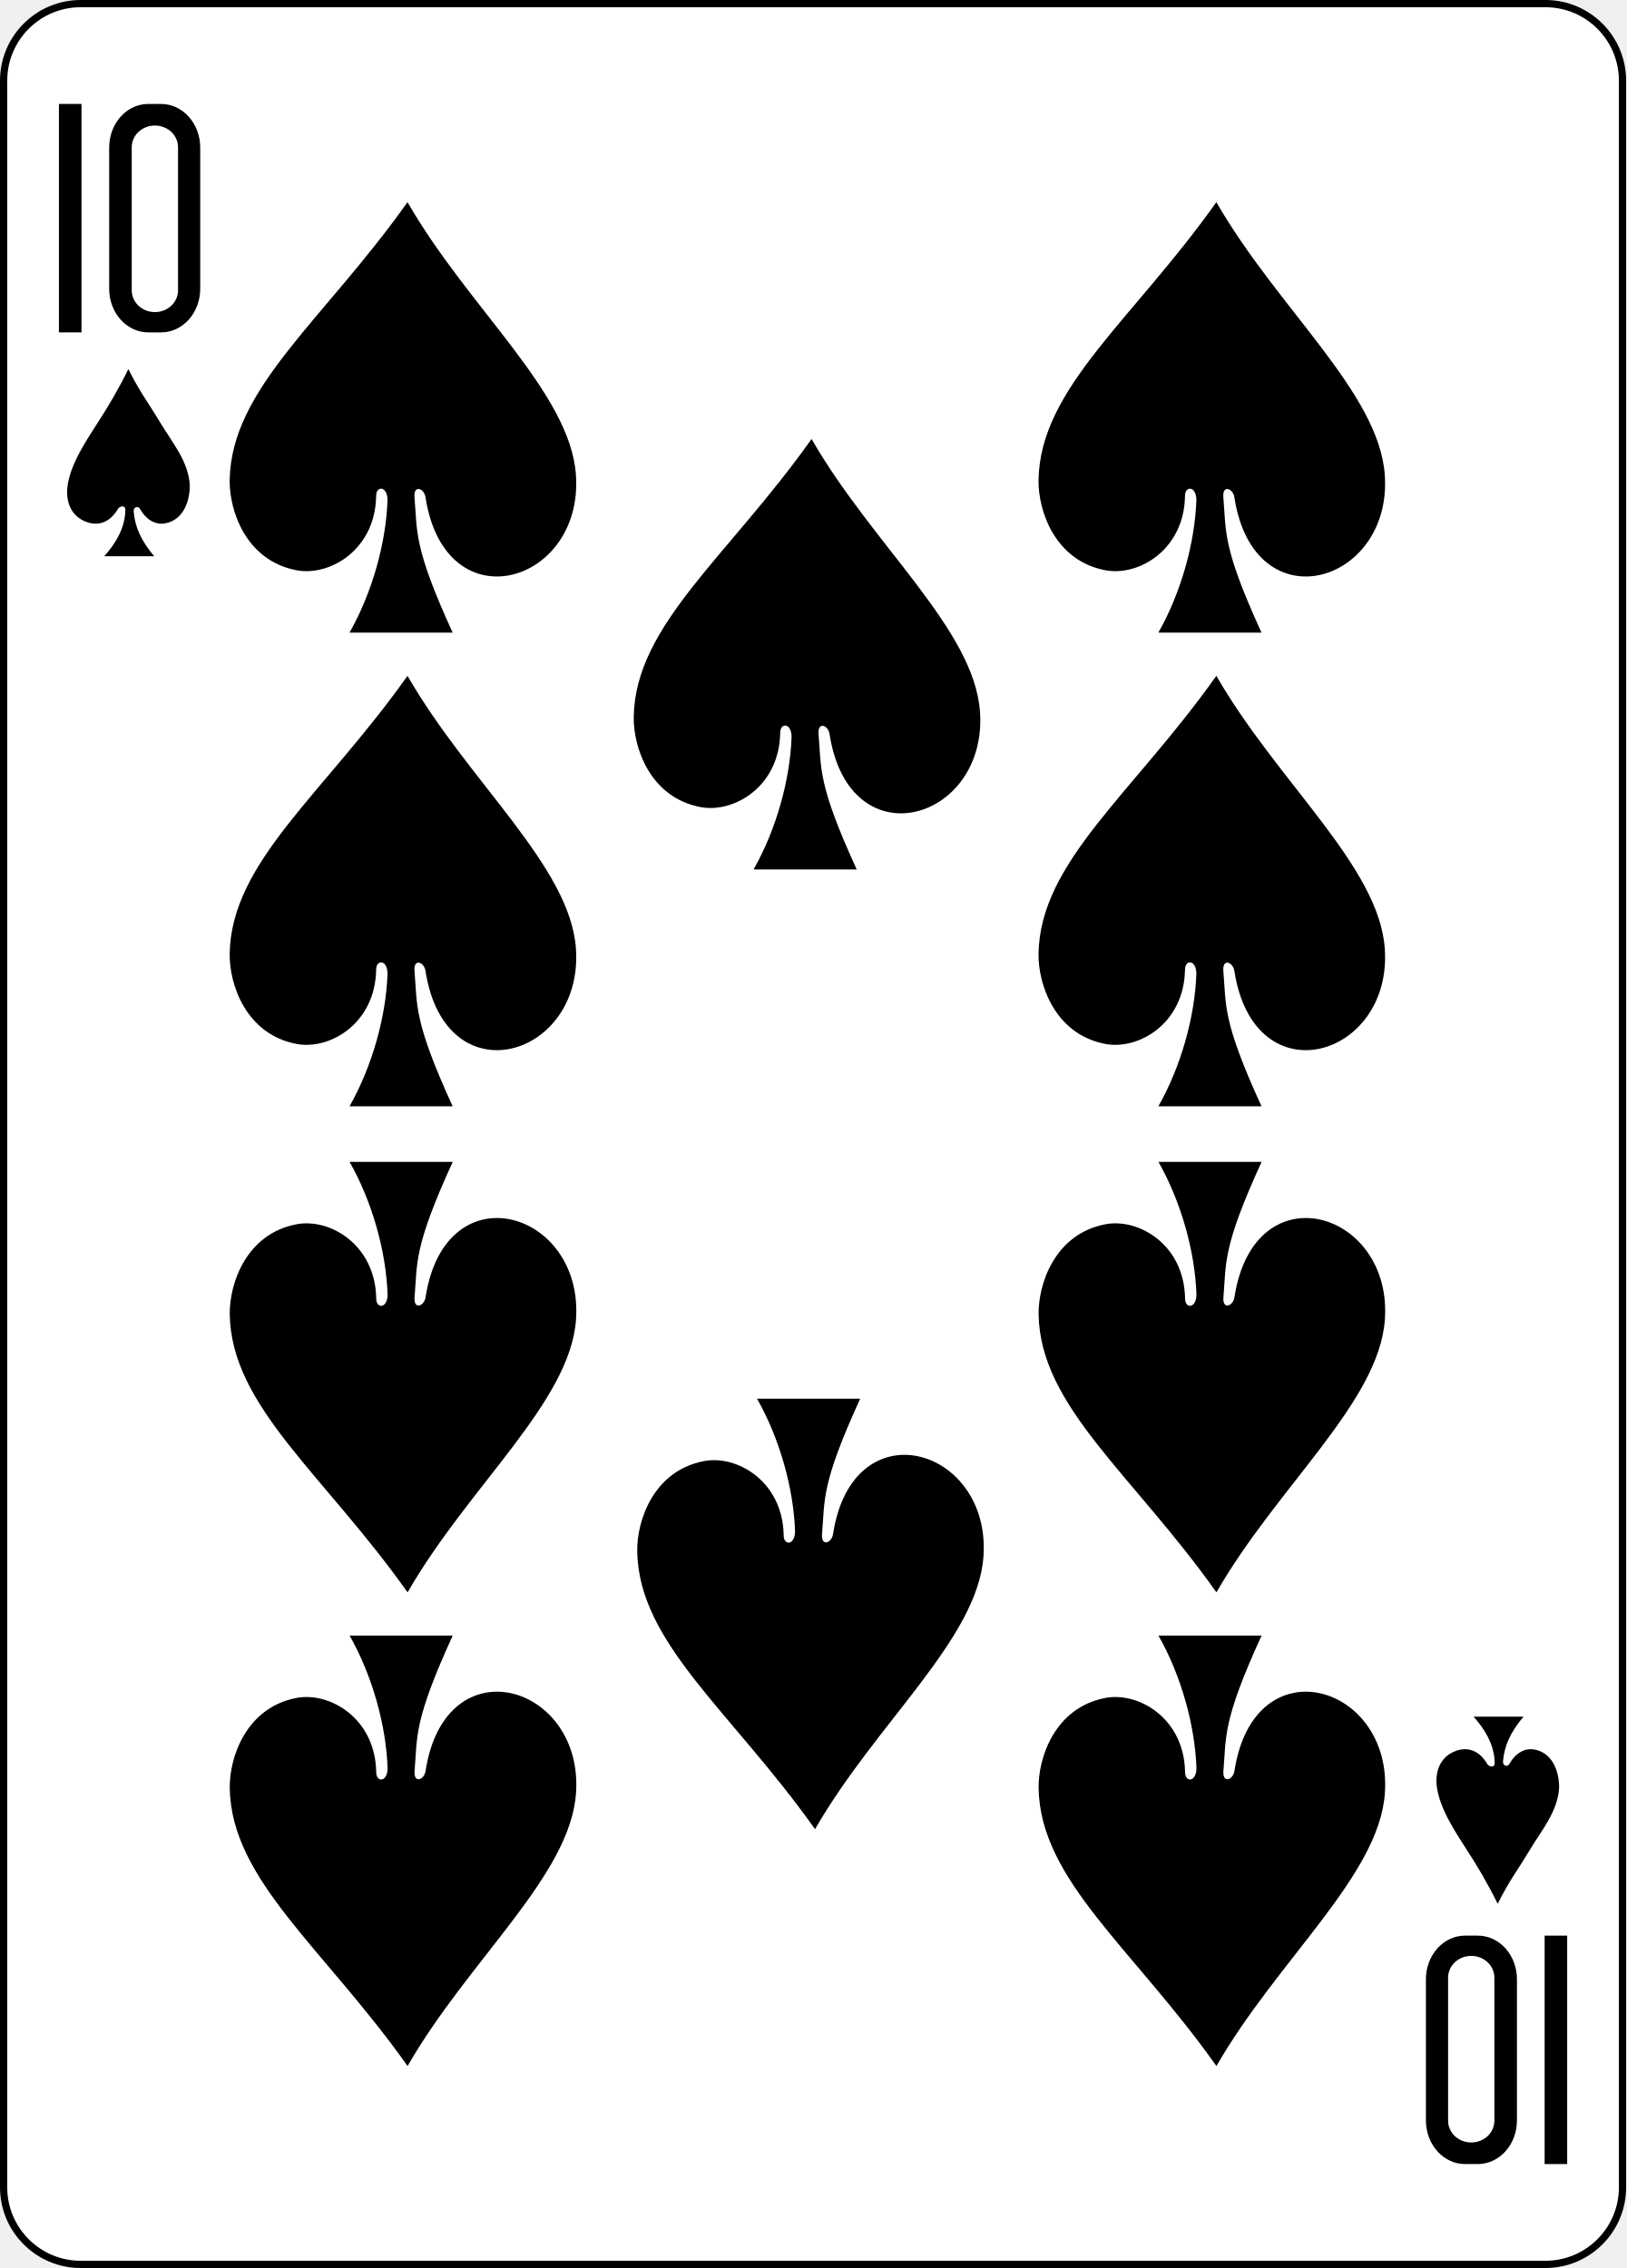
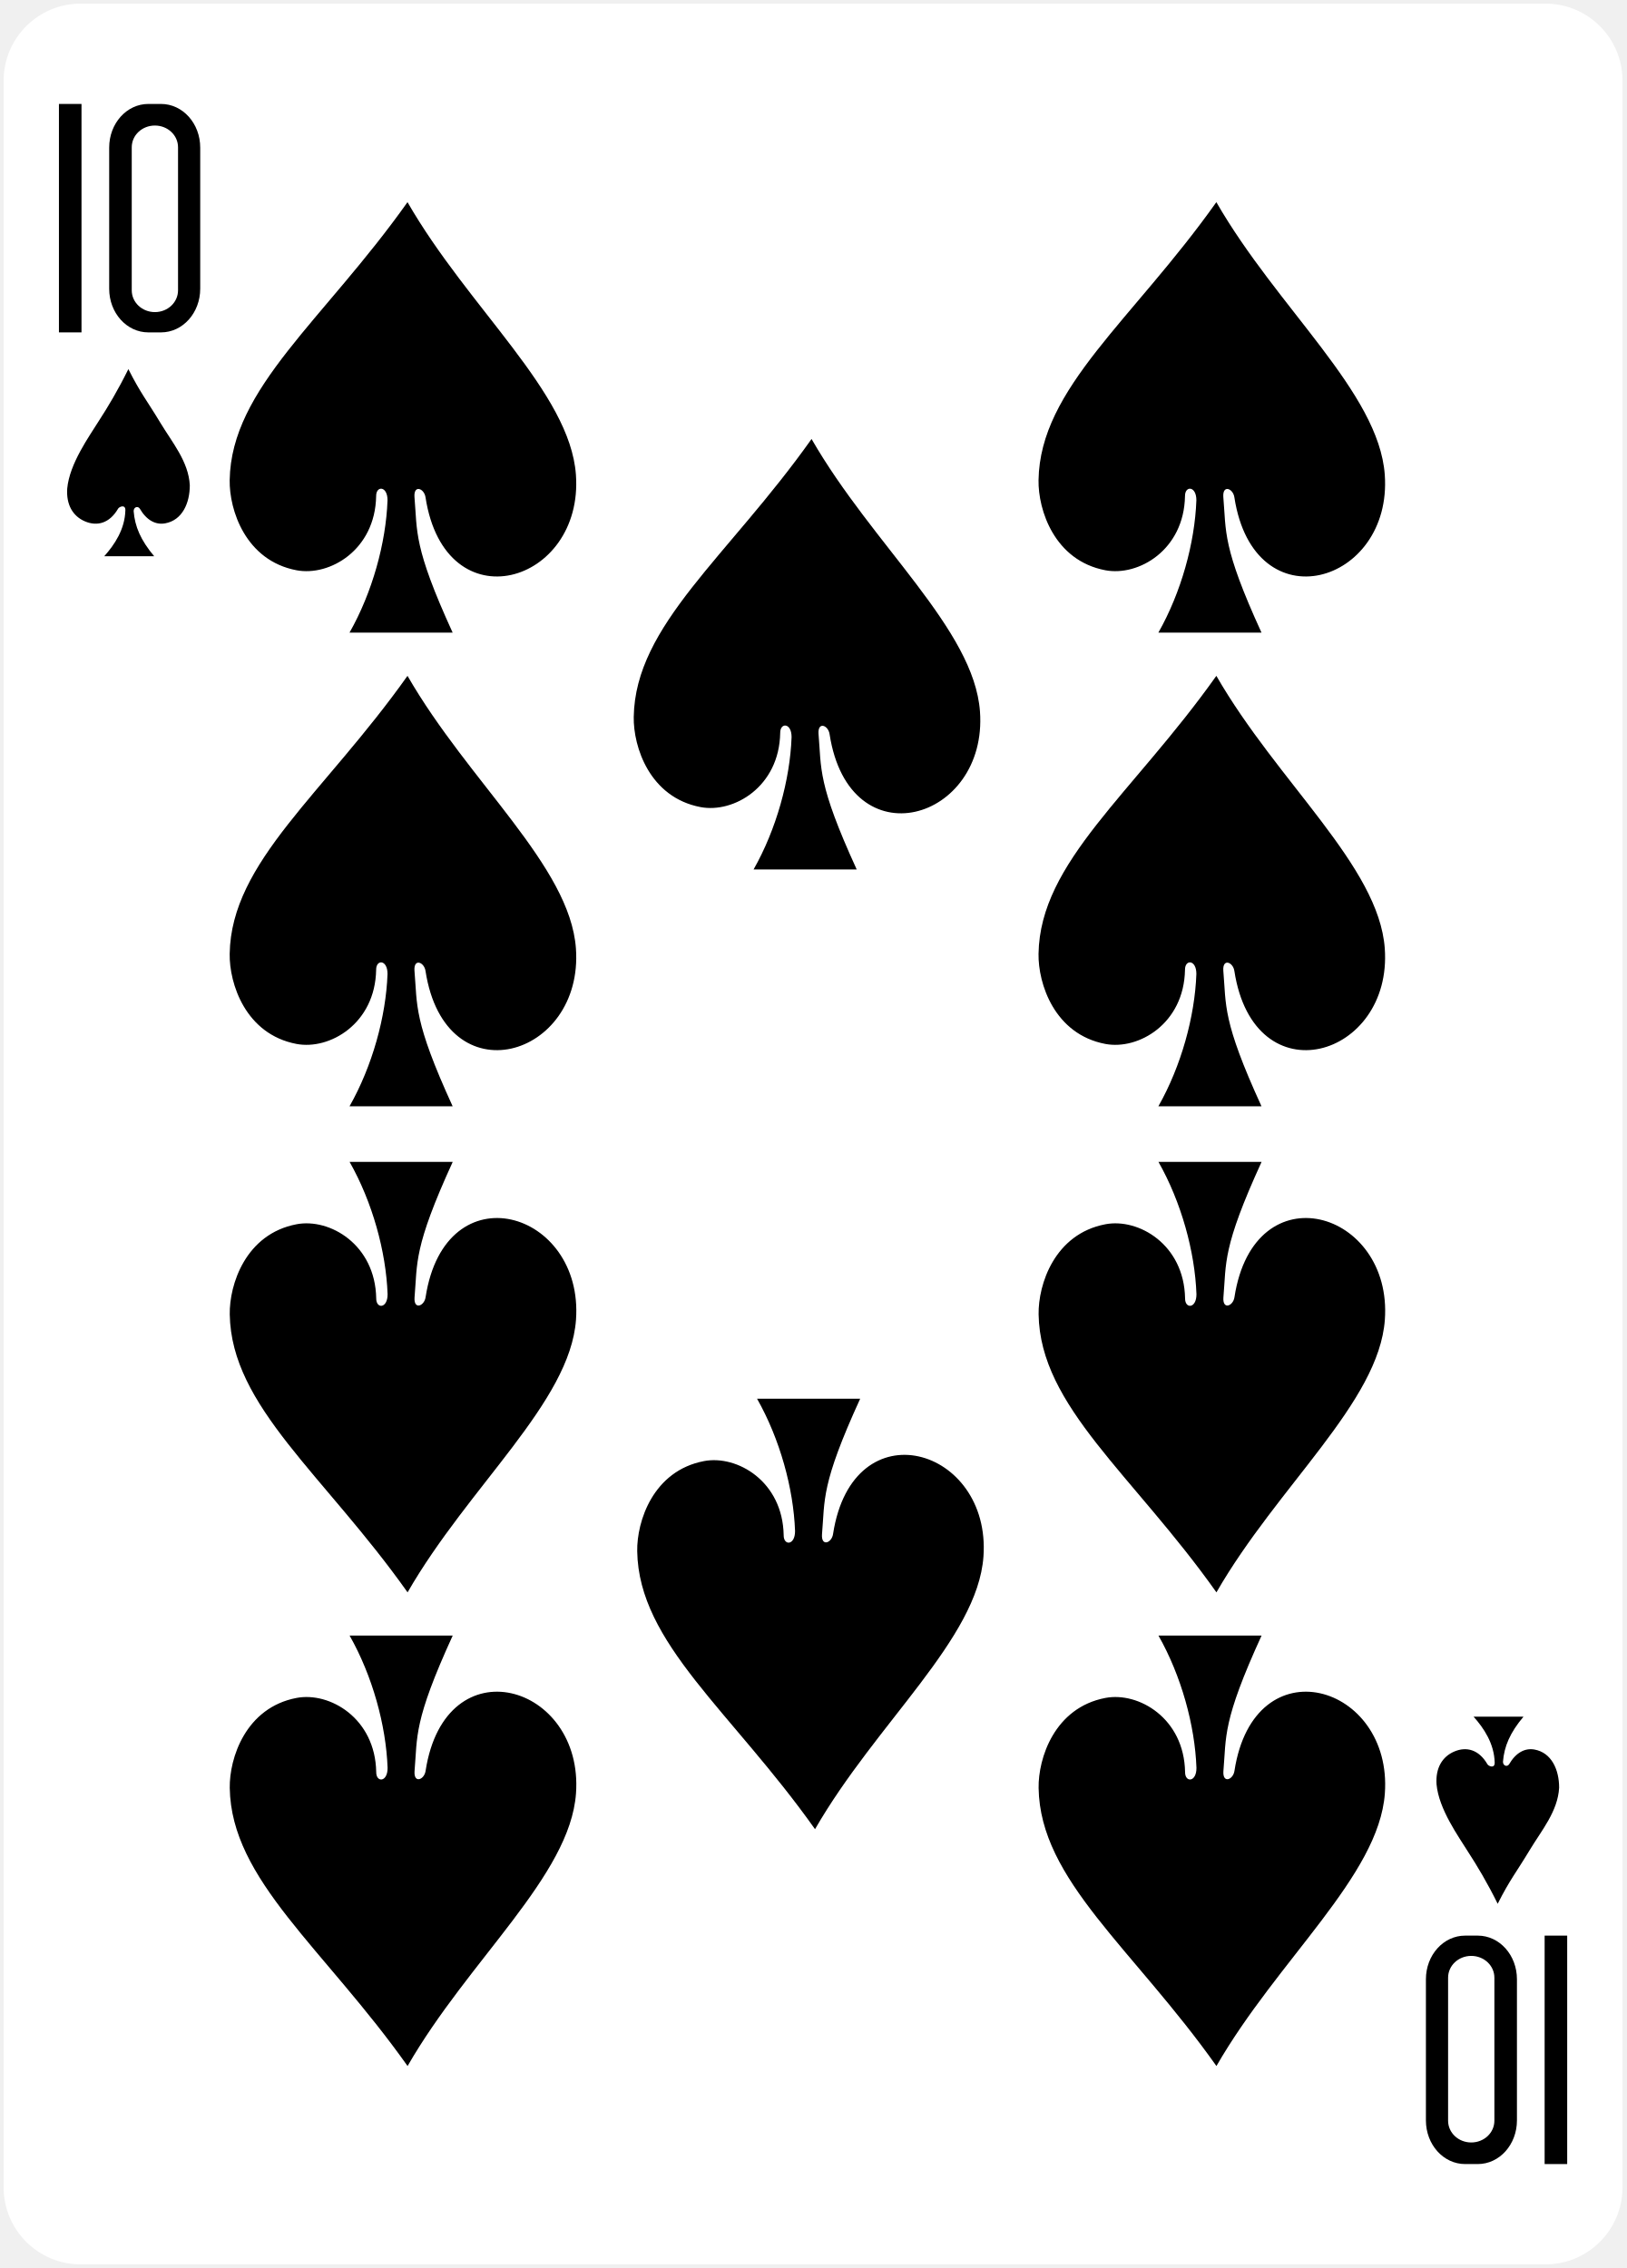
<svg xmlns="http://www.w3.org/2000/svg" width="224.225" height="312.808" id="svg4423" version="1.1">
  <defs id="defs4425" />
  <g id="layer1" transform="translate(-259.9347,-369.7772)">
    <g transform="translate(-1383.996,-219.6761)" id="g3582" style="display:inline">
      <g id="g8208">
        <g id="g8795-1" style="display:inline" transform="matrix(-1,0,0,-1,8572.044,-1533.237)">
-           <rect ry="10.63" rx="10.63" style="display:inline;fill:#ffffff;fill-opacity:1;stroke:#000000;stroke-width:0.997;stroke-miterlimit:4;stroke-dasharray:none;stroke-opacity:1" id="rect6365-8" width="223.228" height="311.811" x="6704.386" y="-2435" />
+           <rect ry="10.63" rx="10.63" style="display:inline;fill:#ffffff;fill-opacity:1; " id="rect6365-8" width="223.228" height="311.811" x="6704.386" y="-2435" />
          <g id="g8612-4" transform="matrix(0.3010621,0,0,0.3010621,5267.56,-1982.703)">
            <path id="path7216-9" d="m 4797.862,-1351.724 0,-104.652 10.333,0 0,104.652 z" style="display:inline;fill:#000000;fill-opacity:1" />
            <path id="rect7235-6" d="m 4838.815,-1456.376 c -9.945,0 -17.941,8.924 -17.941,20.004 l 0,64.644 c 0,11.08 7.995,20.004 17.941,20.004 l 5.796,0 c 9.945,0 17.956,-8.924 17.956,-20.004 l 0,-64.644 c 0,-11.08 -8.011,-20.004 -17.956,-20.004 l -5.796,0 z m 2.993,9.892 c 5.874,0 10.601,4.441 10.601,9.971 l 0,65.51 c 0,5.53 -4.726,9.986 -10.601,9.986 -5.874,0 -10.601,-4.457 -10.601,-9.986 l 0,-65.51 c 0,-5.53 4.726,-9.971 10.601,-9.971 z" style="display:inline;fill:#000000;fill-opacity:1;stroke:none" />
            <g style="display:inline;fill:#f60302;fill-opacity:1" id="g7984-3" transform="matrix(-0.5040424,0,0,-0.5040424,7403.638,312.0782)">
              <path id="path7986-78" d="m 3799.25,1843.75 0,-207.625 20.5,0 0,207.625 z" style="display:inline;fill:#000000;fill-opacity:1" />
              <path id="path7988-8" d="m 3880.5,1636.125 c -19.731,0 -35.594,17.704 -35.594,39.688 l 0,128.25 c 0,21.983 15.863,39.688 35.594,39.688 l 11.5,0 c 19.731,0 35.625,-17.704 35.625,-39.688 l 0,-128.25 c 0,-21.983 -15.894,-39.688 -35.625,-39.688 l -11.5,0 z m 5.938,19.625 c 11.654,0 21.031,8.81 21.031,19.781 l 0,129.969 c 0,10.971 -9.377,19.812 -21.031,19.812 -11.654,0 -21.031,-8.842 -21.031,-19.812 l 0,-129.969 c 0,-10.971 9.377,-19.781 21.031,-19.781 z" style="fill:#000000;fill-opacity:1;stroke:none" />
            </g>
          </g>
        </g>
      </g>
      <path id="path3240" d="m 1697.366,658.472 c 0.015,-2.026 -1.587,-2.064 -1.569,-0.586 -0.134,7.429 -6.417,11.086 -10.981,10.219 -7.036,-1.338 -9.282,-8.322 -9.215,-12.435 0.207,-12.696 12.988,-22.058 24.52,-38.335 8.45,14.691 22.397,26.23 23.223,37.586 1.098,15.098 -18.009,20.73 -20.737,3.133 -0.176,-1.243 -1.64,-1.801 -1.526,-0.065 0.414,4.823 -0.175,6.831 5.266,18.719 l -14.222,0 c 3.15,-5.555 5.025,-12.375 5.24,-18.236 z" style="display:inline;fill:#000000;fill-opacity:1" />
      <path id="path3242" d="m 1753.081,691.137 c 0.015,-2.026 -1.587,-2.064 -1.569,-0.586 -0.134,7.429 -6.417,11.086 -10.981,10.219 -7.036,-1.338 -9.282,-8.322 -9.215,-12.435 0.207,-12.696 12.988,-22.058 24.52,-38.335 8.45,14.691 22.397,26.23 23.223,37.586 1.098,15.098 -18.009,20.73 -20.737,3.133 -0.176,-1.243 -1.64,-1.801 -1.526,-0.065 0.414,4.823 -0.175,6.831 5.266,18.719 l -14.222,0 c 3.15,-5.555 5.025,-12.375 5.24,-18.236 z" style="display:inline;fill:#000000;fill-opacity:1" />
      <path id="path3244" d="m 1808.898,658.472 c 0.015,-2.026 -1.587,-2.064 -1.569,-0.586 -0.134,7.429 -6.417,11.086 -10.981,10.219 -7.036,-1.338 -9.282,-8.322 -9.215,-12.435 0.207,-12.696 12.988,-22.058 24.52,-38.335 8.45,14.691 22.397,26.23 23.223,37.586 1.098,15.098 -18.009,20.73 -20.737,3.133 -0.176,-1.243 -1.64,-1.801 -1.526,-0.065 0.414,4.823 -0.175,6.831 5.266,18.719 l -14.222,0 c 3.15,-5.555 5.025,-12.375 5.24,-18.236 z" style="display:inline;fill:#000000;fill-opacity:1" />
      <path id="path3246" d="m 1808.898,723.803 c 0.015,-2.026 -1.587,-2.064 -1.569,-0.586 -0.134,7.429 -6.417,11.086 -10.981,10.219 -7.036,-1.338 -9.282,-8.322 -9.215,-12.435 0.207,-12.696 12.988,-22.058 24.52,-38.335 8.45,14.691 22.397,26.23 23.223,37.586 1.098,15.098 -18.009,20.73 -20.737,3.133 -0.176,-1.243 -1.64,-1.801 -1.526,-0.065 0.414,4.823 -0.175,6.831 5.266,18.719 l -14.222,0 c 3.15,-5.555 5.025,-12.375 5.24,-18.236 z" style="display:inline;fill:#000000;fill-opacity:1" />
      <path id="path3248" d="m 1697.366,723.803 c 0.015,-2.026 -1.587,-2.064 -1.569,-0.586 -0.134,7.429 -6.417,11.086 -10.981,10.219 -7.036,-1.338 -9.282,-8.322 -9.215,-12.435 0.207,-12.696 12.988,-22.058 24.52,-38.335 8.45,14.691 22.397,26.23 23.223,37.586 1.098,15.098 -18.009,20.73 -20.737,3.133 -0.176,-1.243 -1.64,-1.801 -1.526,-0.065 0.414,4.823 -0.175,6.831 5.266,18.719 l -14.222,0 c 3.15,-5.555 5.025,-12.375 5.24,-18.236 z" style="display:inline;fill:#000000;fill-opacity:1" />
      <path id="path3276" d="m 1808.909,767.937 c 0.015,2.026 -1.587,2.064 -1.569,0.586 -0.134,-7.429 -6.417,-11.086 -10.981,-10.219 -7.036,1.338 -9.282,8.322 -9.215,12.435 0.207,12.696 12.988,22.058 24.52,38.335 8.45,-14.691 22.397,-26.23 23.223,-37.586 1.098,-15.098 -18.009,-20.73 -20.737,-3.133 -0.176,1.243 -1.64,1.801 -1.526,0.065 0.414,-4.823 -0.175,-6.831 5.266,-18.719 l -14.222,0 c 3.15,5.555 5.025,12.375 5.24,18.236 z" style="display:inline;fill:#000000;fill-opacity:1" />
      <path id="path3278" d="m 1808.909,833.268 c 0.015,2.026 -1.587,2.064 -1.569,0.586 -0.134,-7.429 -6.417,-11.086 -10.981,-10.219 -7.036,1.338 -9.282,8.322 -9.215,12.435 0.207,12.696 12.988,22.058 24.52,38.335 8.45,-14.691 22.397,-26.23 23.223,-37.586 1.098,-15.098 -18.009,-20.73 -20.737,-3.133 -0.176,1.243 -1.64,1.801 -1.526,0.065 0.414,-4.823 -0.175,-6.831 5.266,-18.719 l -14.222,0 c 3.15,5.555 5.025,12.375 5.24,18.236 z" style="display:inline;fill:#000000;fill-opacity:1" />
      <path id="path3280" d="m 1753.56,800.602 c 0.015,2.026 -1.587,2.064 -1.569,0.586 -0.134,-7.429 -6.417,-11.086 -10.981,-10.219 -7.036,1.338 -9.282,8.322 -9.215,12.435 0.207,12.696 12.988,22.058 24.52,38.335 8.45,-14.691 22.397,-26.23 23.223,-37.586 1.098,-15.098 -18.009,-20.73 -20.737,-3.133 -0.176,1.243 -1.64,1.801 -1.526,0.065 0.414,-4.823 -0.175,-6.831 5.266,-18.719 l -14.222,0 c 3.15,5.555 5.025,12.375 5.24,18.236 z" style="display:inline;fill:#000000;fill-opacity:1" />
      <path id="path3282" d="m 1697.376,767.937 c 0.015,2.026 -1.587,2.064 -1.569,0.586 -0.134,-7.429 -6.417,-11.086 -10.981,-10.219 -7.036,1.338 -9.282,8.322 -9.215,12.435 0.207,12.696 12.988,22.058 24.52,38.335 8.45,-14.691 22.397,-26.23 23.223,-37.586 1.098,-15.098 -18.009,-20.73 -20.737,-3.133 -0.176,1.243 -1.64,1.801 -1.526,0.065 0.414,-4.823 -0.175,-6.831 5.266,-18.719 l -14.222,0 c 3.15,5.555 5.025,12.375 5.24,18.236 z" style="display:inline;fill:#000000;fill-opacity:1" />
      <path id="path3284" d="m 1697.376,833.268 c 0.015,2.026 -1.587,2.064 -1.569,0.586 -0.134,-7.429 -6.417,-11.086 -10.981,-10.219 -7.036,1.338 -9.282,8.322 -9.215,12.435 0.207,12.696 12.988,22.058 24.52,38.335 8.45,-14.691 22.397,-26.23 23.223,-37.586 1.098,-15.098 -18.009,-20.73 -20.737,-3.133 -0.176,1.243 -1.64,1.801 -1.526,0.065 0.414,-4.823 -0.175,-6.831 5.266,-18.719 l -14.222,0 c 3.15,5.555 5.025,12.375 5.24,18.236 z" style="display:inline;fill:#000000;fill-opacity:1" />
      <path id="path3318" d="m 1661.219,659.822 c 0.01,-0.872 -0.895,-0.465 -1.018,-0.19 -1.163,1.986 -2.865,2.448 -4.548,1.732 -1.667,-0.709 -2.604,-2.28 -2.454,-4.522 0.31,-3.438 3.035,-7.2 4.355,-9.326 1.252,-1.93 2.628,-4.222 4.077,-7.154 1.697,3.363 2.559,4.321 4.405,7.391 1.626,2.704 3.893,5.353 4.067,8.622 0,2.485 -1.046,4.832 -3.399,5.259 -1.331,0.242 -2.579,-0.442 -3.504,-2.037 -0.282,-0.407 -0.849,-0.195 -0.839,0.362 0.165,2.093 0.955,3.983 2.829,6.212 l -6.887,0 c 1.41,-1.576 2.849,-3.704 2.915,-6.349 z" style="display:inline;fill:#000000;fill-opacity:1" />
      <path style="display:inline;fill:#000000;fill-opacity:1" d="m 1850.034,832.567 c 0.01,0.872 -0.895,0.465 -1.018,0.19 -1.163,-1.986 -2.865,-2.448 -4.548,-1.732 -1.667,0.709 -2.604,2.28 -2.454,4.522 0.31,3.438 3.035,7.2 4.355,9.326 1.252,1.93 2.628,4.222 4.077,7.154 1.697,-3.363 2.559,-4.321 4.405,-7.392 1.626,-2.704 3.893,-5.353 4.067,-8.622 0,-2.485 -1.046,-4.832 -3.399,-5.259 -1.331,-0.242 -2.579,0.442 -3.504,2.037 -0.282,0.407 -0.849,0.195 -0.839,-0.362 0.165,-2.093 0.955,-3.983 2.829,-6.212 l -6.887,0 c 1.41,1.576 2.849,3.704 2.915,6.349 z" id="path3342" />
    </g>
  </g>
</svg>
